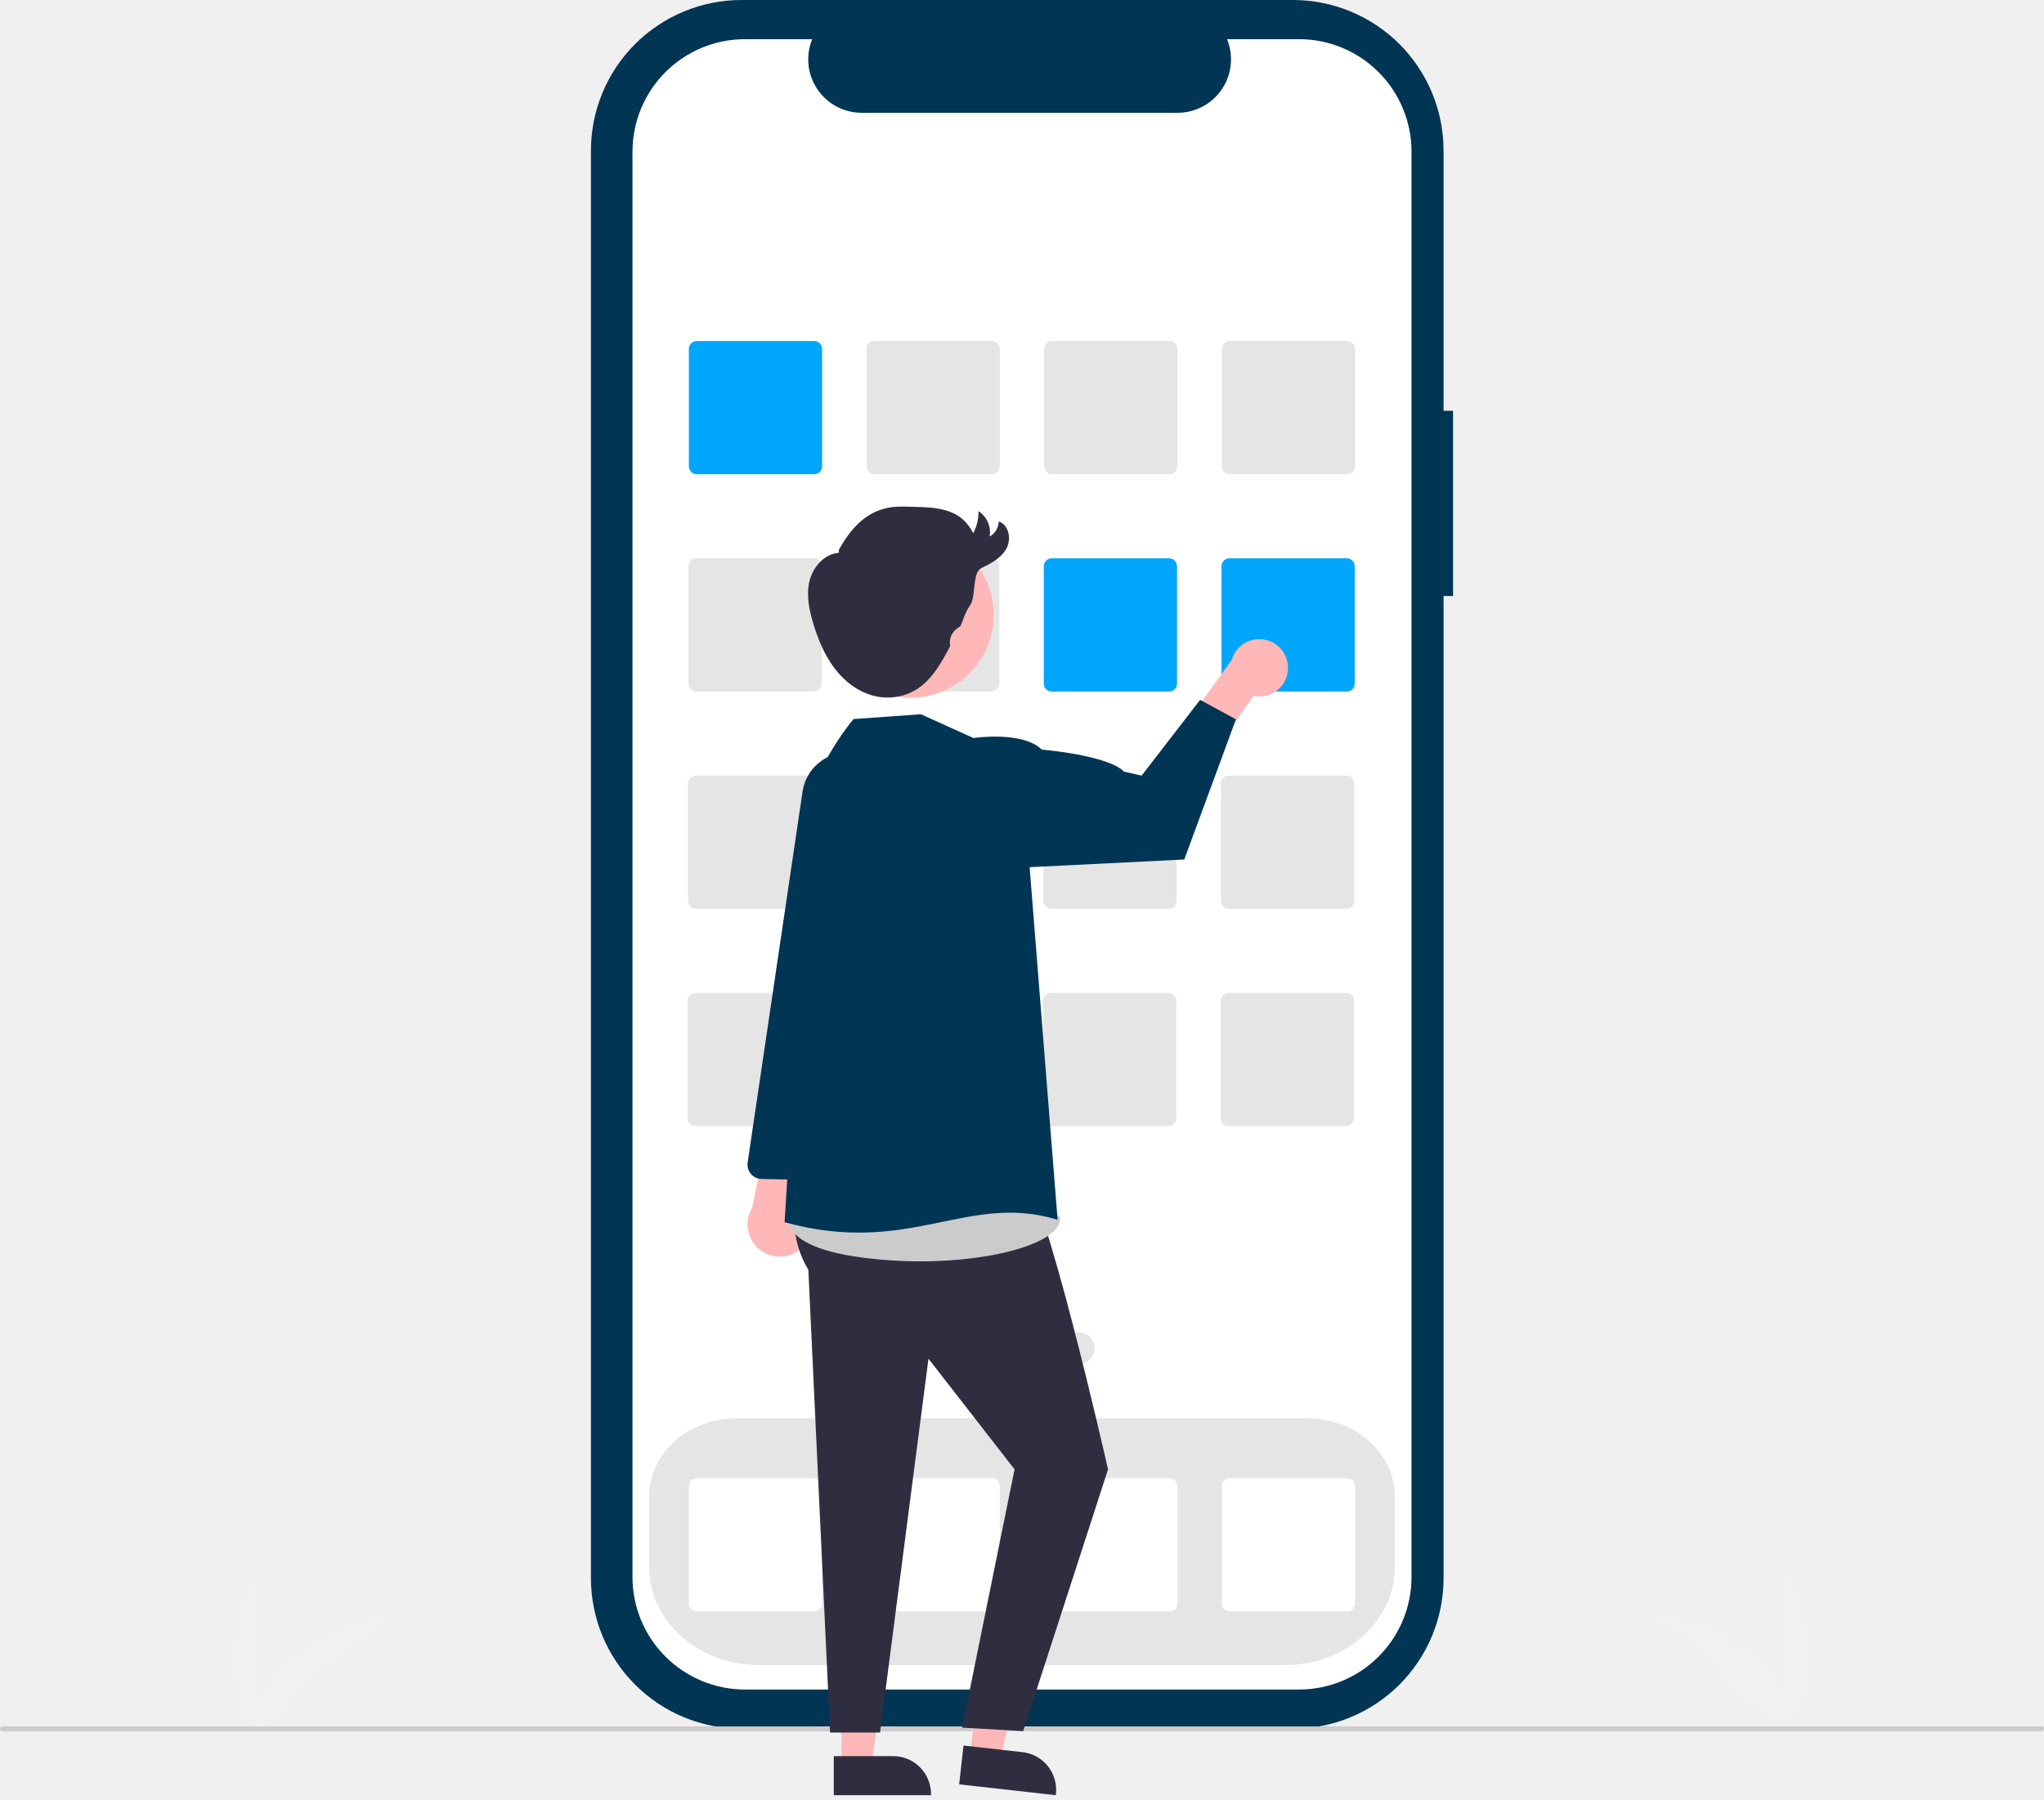
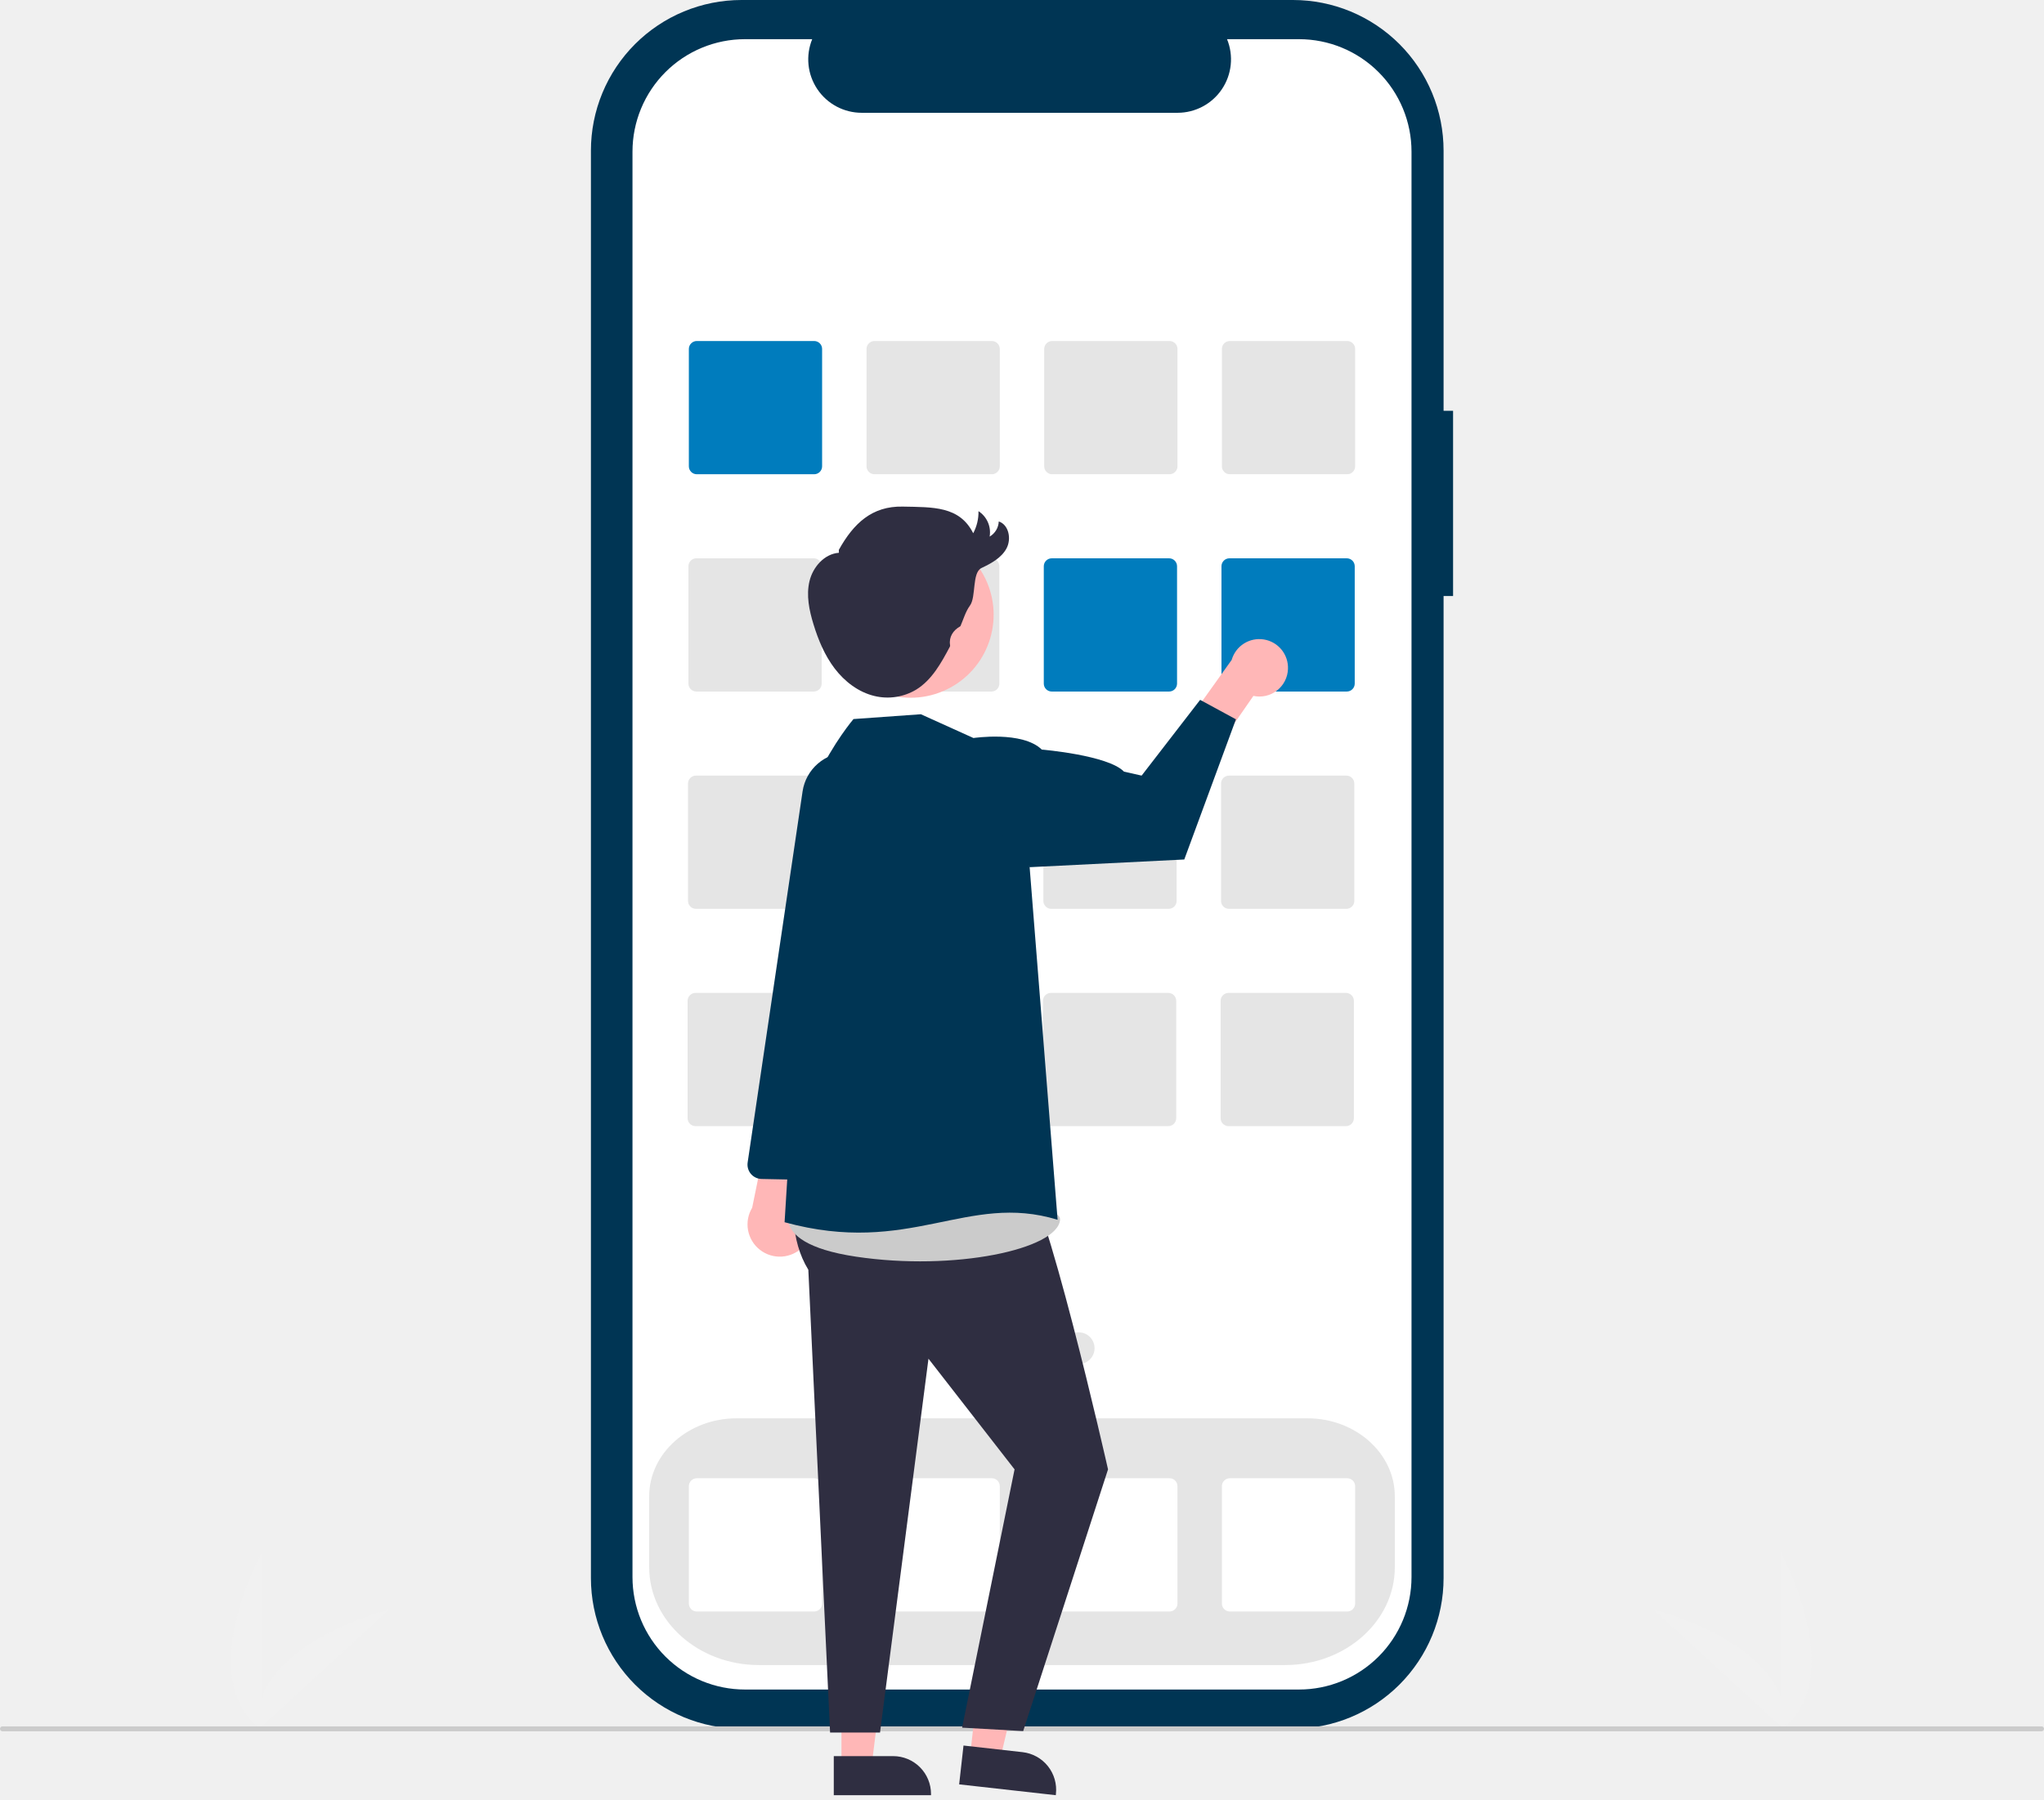
<svg xmlns="http://www.w3.org/2000/svg" width="360" height="317" viewBox="0 0 360 317" fill="none">
  <g clip-path="url(#clip0)">
    <path d="M313.636 304.796V273.458C313.636 273.458 325.849 295.676 313.636 304.796Z" fill="#F1F1F1" />
    <path d="M314.39 304.791L291.305 283.598C291.305 283.598 315.931 289.626 314.39 304.791Z" fill="#F1F1F1" />
    <path d="M46.12 304.796V273.458C46.12 273.458 33.907 295.676 46.12 304.796Z" fill="#F1F1F1" />
    <path d="M45.365 304.791L68.451 283.598C68.451 283.598 43.825 289.626 45.365 304.791Z" fill="#F1F1F1" />
    <path d="M255.923 72.368H254.25V26.53C254.25 23.046 253.564 19.596 252.23 16.377C250.897 13.159 248.943 10.234 246.48 7.77C244.016 5.307 241.091 3.353 237.873 2.019C234.654 0.686 231.204 2.84458e-06 227.72 0H130.607C127.123 -7.39569e-06 123.673 0.686 120.454 2.019C117.235 3.353 114.311 5.307 111.847 7.77C109.384 10.234 107.43 13.158 106.096 16.377C104.763 19.596 104.077 23.046 104.077 26.53V277.999C104.077 285.035 106.872 291.783 111.847 296.759C116.823 301.734 123.57 304.529 130.607 304.529H227.72C234.756 304.529 241.504 301.734 246.479 296.759C251.455 291.783 254.25 285.035 254.25 277.999V104.996H255.923V72.368Z" fill="#003554" />
    <path d="M228.791 6.902H216.114C216.697 8.331 216.92 9.882 216.762 11.418C216.605 12.953 216.072 14.426 215.211 15.707C214.35 16.988 213.187 18.038 211.825 18.764C210.463 19.49 208.943 19.87 207.399 19.87H151.764C150.221 19.87 148.701 19.49 147.339 18.764C145.976 18.038 144.814 16.988 143.953 15.707C143.092 14.426 142.559 12.953 142.401 11.418C142.244 9.882 142.466 8.331 143.049 6.902H131.209C125.955 6.902 120.916 8.989 117.2 12.705C113.485 16.42 111.397 21.46 111.397 26.714V277.815C111.397 280.417 111.91 282.993 112.905 285.397C113.901 287.8 115.36 289.984 117.2 291.824C119.04 293.664 121.224 295.123 123.628 296.119C126.031 297.114 128.608 297.627 131.209 297.627H228.791C231.392 297.627 233.969 297.114 236.372 296.119C238.776 295.123 240.96 293.664 242.8 291.824C244.64 289.984 246.099 287.8 247.095 285.397C248.09 282.993 248.603 280.417 248.603 277.815V277.815V26.714C248.603 24.112 248.09 21.536 247.095 19.132C246.099 16.729 244.64 14.545 242.8 12.705C240.96 10.865 238.776 9.406 236.372 8.41C233.969 7.415 231.392 6.902 228.791 6.902Z" fill="white" />
    <path d="M226.346 293.315H133.654C123.003 293.315 114.338 285.582 114.338 276.075V263.594C114.338 256.017 121.239 249.853 129.721 249.853H230.279C238.761 249.853 245.662 256.017 245.662 263.594V276.075C245.662 285.582 236.997 293.315 226.346 293.315Z" fill="#E5E5E5" />
-     <path d="M143.398 83.543H122.721C122.351 83.543 121.996 83.395 121.734 83.133C121.472 82.871 121.325 82.516 121.324 82.146V61.47C121.325 61.099 121.472 60.744 121.734 60.482C121.996 60.221 122.351 60.073 122.721 60.073H143.398C143.768 60.073 144.123 60.221 144.385 60.482C144.647 60.744 144.794 61.099 144.795 61.47V82.146C144.794 82.516 144.647 82.871 144.385 83.133C144.123 83.395 143.768 83.543 143.398 83.543V83.543Z" fill="#00A6FB" />
+     <path d="M143.398 83.543H122.721C122.351 83.543 121.996 83.395 121.734 83.133C121.472 82.871 121.325 82.516 121.324 82.146V61.47C121.325 61.099 121.472 60.744 121.734 60.482C121.996 60.221 122.351 60.073 122.721 60.073H143.398C143.768 60.073 144.123 60.221 144.385 60.482C144.647 60.744 144.794 61.099 144.795 61.47V82.146C144.794 82.516 144.647 82.871 144.385 83.133C144.123 83.395 143.768 83.543 143.398 83.543V83.543Z" fill="#007cbd" />
    <path d="M174.691 83.543H154.015C153.645 83.543 153.29 83.395 153.028 83.133C152.766 82.871 152.618 82.516 152.618 82.146V61.47C152.618 61.099 152.766 60.744 153.028 60.482C153.29 60.221 153.645 60.073 154.015 60.073H174.691C175.062 60.073 175.417 60.221 175.679 60.482C175.941 60.744 176.088 61.099 176.088 61.47V82.146C176.088 82.516 175.941 82.871 175.679 83.133C175.417 83.395 175.062 83.543 174.691 83.543V83.543Z" fill="#E5E5E5" />
    <path d="M205.985 83.543H185.309C184.938 83.543 184.583 83.395 184.321 83.133C184.059 82.871 183.912 82.516 183.912 82.146V61.47C183.912 61.099 184.059 60.744 184.321 60.482C184.583 60.221 184.938 60.073 185.309 60.073H205.985C206.355 60.073 206.71 60.221 206.972 60.482C207.234 60.744 207.382 61.099 207.382 61.47V82.146C207.382 82.516 207.234 82.871 206.972 83.133C206.71 83.395 206.355 83.543 205.985 83.543V83.543Z" fill="#E5E5E5" />
    <path d="M237.279 83.543H216.602C216.232 83.543 215.877 83.395 215.615 83.133C215.353 82.871 215.206 82.516 215.205 82.146V61.47C215.206 61.099 215.353 60.744 215.615 60.482C215.877 60.221 216.232 60.073 216.602 60.073H237.279C237.649 60.073 238.004 60.221 238.266 60.482C238.528 60.744 238.675 61.099 238.676 61.47V82.146C238.675 82.516 238.528 82.871 238.266 83.133C238.004 83.395 237.649 83.543 237.279 83.543V83.543Z" fill="#E5E5E5" />
    <path d="M143.324 121.822H122.647C122.277 121.821 121.922 121.674 121.66 121.412C121.398 121.15 121.251 120.795 121.25 120.425V99.749C121.251 99.378 121.398 99.023 121.66 98.761C121.922 98.499 122.277 98.352 122.647 98.352H143.324C143.694 98.352 144.049 98.499 144.311 98.761C144.573 99.023 144.72 99.378 144.721 99.749V120.425C144.72 120.795 144.573 121.15 144.311 121.412C144.049 121.674 143.694 121.821 143.324 121.822Z" fill="#E5E5E5" />
    <path d="M174.617 121.822H153.941C153.571 121.821 153.216 121.674 152.954 121.412C152.692 121.15 152.545 120.795 152.544 120.425V99.749C152.545 99.378 152.692 99.023 152.954 98.761C153.216 98.499 153.571 98.352 153.941 98.352H174.617C174.988 98.352 175.343 98.499 175.605 98.761C175.867 99.023 176.014 99.378 176.014 99.749V120.425C176.014 120.795 175.867 121.15 175.605 121.412C175.343 121.674 174.988 121.821 174.617 121.822V121.822Z" fill="#E5E5E5" />
-     <path d="M205.911 121.822H185.235C184.864 121.821 184.509 121.674 184.247 121.412C183.985 121.15 183.838 120.795 183.838 120.425V99.749C183.838 99.378 183.985 99.023 184.247 98.761C184.509 98.499 184.864 98.352 185.235 98.352H205.911C206.281 98.352 206.636 98.499 206.898 98.761C207.16 99.023 207.308 99.378 207.308 99.749V120.425C207.308 120.795 207.16 121.15 206.898 121.412C206.636 121.674 206.281 121.821 205.911 121.822V121.822Z" fill="#00A6FB" />
-     <path d="M237.205 121.822H216.528C216.158 121.821 215.803 121.674 215.541 121.412C215.279 121.15 215.132 120.795 215.131 120.425V99.749C215.132 99.378 215.279 99.023 215.541 98.761C215.803 98.499 216.158 98.352 216.528 98.352H237.205C237.575 98.352 237.93 98.499 238.192 98.761C238.454 99.023 238.601 99.378 238.602 99.749V120.425C238.601 120.795 238.454 121.15 238.192 121.412C237.93 121.674 237.575 121.821 237.205 121.822V121.822Z" fill="#00A6FB" />
+     <path d="M205.911 121.822H185.235C184.864 121.821 184.509 121.674 184.247 121.412C183.985 121.15 183.838 120.795 183.838 120.425V99.749C183.838 99.378 183.985 99.023 184.247 98.761C184.509 98.499 184.864 98.352 185.235 98.352H205.911C206.281 98.352 206.636 98.499 206.898 98.761C207.16 99.023 207.308 99.378 207.308 99.749V120.425C207.308 120.795 207.16 121.15 206.898 121.412C206.636 121.674 206.281 121.821 205.911 121.822V121.822Z" fill="#007cbd" />
+     <path d="M237.205 121.822H216.528C216.158 121.821 215.803 121.674 215.541 121.412C215.279 121.15 215.132 120.795 215.131 120.425V99.749C215.132 99.378 215.279 99.023 215.541 98.761C215.803 98.499 216.158 98.352 216.528 98.352H237.205C237.575 98.352 237.93 98.499 238.192 98.761C238.454 99.023 238.601 99.378 238.602 99.749V120.425C238.601 120.795 238.454 121.15 238.192 121.412C237.93 121.674 237.575 121.821 237.205 121.822V121.822Z" fill="#007cbd" />
    <path d="M143.25 160.101H122.573C122.203 160.1 121.848 159.953 121.586 159.691C121.324 159.429 121.177 159.074 121.176 158.704V138.027C121.177 137.657 121.324 137.302 121.586 137.04C121.848 136.778 122.203 136.631 122.573 136.63H143.25C143.62 136.631 143.975 136.778 144.237 137.04C144.499 137.302 144.646 137.657 144.647 138.027V158.704C144.646 159.074 144.499 159.429 144.237 159.691C143.975 159.953 143.62 160.1 143.25 160.101V160.101Z" fill="#E5E5E5" />
    <path d="M174.543 160.101H153.867C153.497 160.1 153.142 159.953 152.88 159.691C152.618 159.429 152.471 159.074 152.47 158.704V138.027C152.471 137.657 152.618 137.302 152.88 137.04C153.142 136.778 153.497 136.631 153.867 136.63H174.543C174.914 136.631 175.269 136.778 175.531 137.04C175.793 137.302 175.94 137.657 175.94 138.027V158.704C175.94 159.074 175.793 159.429 175.531 159.691C175.269 159.953 174.914 160.1 174.543 160.101V160.101Z" fill="#E5E5E5" />
    <path d="M205.837 160.101H185.161C184.79 160.1 184.435 159.953 184.173 159.691C183.912 159.429 183.764 159.074 183.764 158.704V138.027C183.764 137.657 183.912 137.302 184.173 137.04C184.435 136.778 184.79 136.631 185.161 136.63H205.837C206.207 136.631 206.562 136.778 206.824 137.04C207.086 137.302 207.234 137.657 207.234 138.027V158.704C207.234 159.074 207.086 159.429 206.824 159.691C206.562 159.953 206.207 160.1 205.837 160.101V160.101Z" fill="#E5E5E5" />
    <path d="M237.131 160.101H216.455C216.084 160.1 215.729 159.953 215.467 159.691C215.205 159.429 215.058 159.074 215.057 158.704V138.027C215.058 137.657 215.205 137.302 215.467 137.04C215.729 136.778 216.084 136.631 216.455 136.63H237.131C237.501 136.631 237.856 136.778 238.118 137.04C238.38 137.302 238.527 137.657 238.528 138.027V158.704C238.527 159.074 238.38 159.429 238.118 159.691C237.856 159.953 237.501 160.1 237.131 160.101V160.101Z" fill="#E5E5E5" />
    <path d="M143.176 198.38H122.5C122.129 198.379 121.774 198.232 121.512 197.97C121.25 197.708 121.103 197.353 121.103 196.982V176.306C121.103 175.936 121.25 175.581 121.512 175.319C121.774 175.057 122.129 174.91 122.5 174.909H143.176C143.546 174.91 143.901 175.057 144.163 175.319C144.425 175.581 144.572 175.936 144.573 176.306V196.982C144.572 197.353 144.425 197.708 144.163 197.97C143.901 198.232 143.546 198.379 143.176 198.38V198.38Z" fill="#E5E5E5" />
    <path d="M174.469 198.38H153.793C153.423 198.379 153.068 198.232 152.806 197.97C152.544 197.708 152.397 197.353 152.396 196.982V176.306C152.397 175.936 152.544 175.581 152.806 175.319C153.068 175.057 153.423 174.91 153.793 174.909H174.469C174.84 174.91 175.195 175.057 175.457 175.319C175.719 175.581 175.866 175.936 175.866 176.306V196.982C175.866 197.353 175.719 197.708 175.457 197.97C175.195 198.232 174.84 198.379 174.469 198.38Z" fill="#E5E5E5" />
    <path d="M205.763 198.38H185.087C184.717 198.379 184.361 198.232 184.1 197.97C183.838 197.708 183.69 197.353 183.69 196.982V176.306C183.69 175.936 183.838 175.581 184.1 175.319C184.361 175.057 184.717 174.91 185.087 174.909H205.763C206.133 174.91 206.489 175.057 206.75 175.319C207.012 175.581 207.16 175.936 207.16 176.306V196.982C207.16 197.353 207.012 197.708 206.751 197.97C206.489 198.232 206.133 198.379 205.763 198.38Z" fill="#E5E5E5" />
    <path d="M237.057 198.38H216.381C216.01 198.379 215.655 198.232 215.393 197.97C215.131 197.708 214.984 197.353 214.984 196.982V176.306C214.984 175.936 215.131 175.581 215.393 175.319C215.655 175.057 216.01 174.91 216.381 174.909H237.057C237.427 174.91 237.782 175.057 238.044 175.319C238.306 175.581 238.453 175.936 238.454 176.306V196.982C238.453 197.353 238.306 197.708 238.044 197.97C237.782 198.232 237.427 198.379 237.057 198.38V198.38Z" fill="#E5E5E5" />
    <path d="M143.398 283.878H122.721C122.351 283.878 121.996 283.73 121.734 283.469C121.472 283.207 121.325 282.852 121.324 282.481V261.805C121.325 261.435 121.472 261.08 121.734 260.818C121.996 260.556 122.351 260.408 122.721 260.408H143.398C143.768 260.408 144.123 260.556 144.385 260.818C144.647 261.08 144.794 261.435 144.795 261.805V282.481C144.794 282.852 144.647 283.207 144.385 283.469C144.123 283.73 143.768 283.878 143.398 283.878Z" fill="white" />
    <path d="M174.691 283.878H154.015C153.645 283.878 153.29 283.73 153.028 283.469C152.766 283.207 152.618 282.852 152.618 282.481V261.805C152.618 261.435 152.766 261.08 153.028 260.818C153.29 260.556 153.645 260.408 154.015 260.408H174.691C175.062 260.408 175.417 260.556 175.679 260.818C175.941 261.08 176.088 261.435 176.088 261.805V282.481C176.088 282.852 175.941 283.207 175.679 283.469C175.417 283.73 175.062 283.878 174.691 283.878V283.878Z" fill="white" />
    <path d="M205.985 283.878H185.309C184.938 283.878 184.583 283.73 184.321 283.469C184.059 283.207 183.912 282.852 183.912 282.481V261.805C183.912 261.435 184.059 261.08 184.321 260.818C184.583 260.556 184.938 260.408 185.309 260.408H205.985C206.355 260.408 206.71 260.556 206.972 260.818C207.234 261.08 207.382 261.435 207.382 261.805V282.481C207.382 282.852 207.234 283.207 206.972 283.469C206.71 283.73 206.355 283.878 205.985 283.878V283.878Z" fill="white" />
    <path d="M237.279 283.878H216.602C216.232 283.878 215.877 283.73 215.615 283.469C215.353 283.207 215.206 282.852 215.205 282.481V261.805C215.206 261.435 215.353 261.08 215.615 260.818C215.877 260.556 216.232 260.408 216.602 260.408H237.279C237.649 260.408 238.004 260.556 238.266 260.818C238.528 261.08 238.675 261.435 238.676 261.805V282.481C238.675 282.852 238.528 283.207 238.266 283.469C238.004 283.73 237.649 283.878 237.279 283.878Z" fill="white" />
    <path d="M169.867 240.291C171.41 240.291 172.661 239.04 172.661 237.497C172.661 235.953 171.41 234.703 169.867 234.703C168.324 234.703 167.073 235.953 167.073 237.497C167.073 239.04 168.324 240.291 169.867 240.291Z" fill="#E5E5E5" />
    <path d="M179.926 240.291C181.469 240.291 182.72 239.04 182.72 237.497C182.72 235.953 181.469 234.703 179.926 234.703C178.383 234.703 177.132 235.953 177.132 237.497C177.132 239.04 178.383 240.291 179.926 240.291Z" fill="#E5E5E5" />
    <path d="M189.985 240.291C191.528 240.291 192.779 239.04 192.779 237.497C192.779 235.953 191.528 234.703 189.985 234.703C188.442 234.703 187.191 235.953 187.191 237.497C187.191 239.04 188.442 240.291 189.985 240.291Z" fill="#E5E5E5" />
    <path d="M359.567 304.982H0.433C0.318 304.982 0.208 304.936 0.127 304.855C0.046 304.774 0 304.664 0 304.549C0 304.434 0.046 304.324 0.127 304.242C0.208 304.161 0.318 304.115 0.433 304.115H359.567C359.682 304.115 359.792 304.161 359.873 304.242C359.954 304.324 360 304.434 360 304.549C360 304.664 359.954 304.774 359.873 304.855C359.792 304.936 359.682 304.982 359.567 304.982Z" fill="#CBCBCB" />
    <path d="M141.385 219.683C141.97 219.099 142.419 218.394 142.701 217.617C142.984 216.84 143.093 216.011 143.02 215.188C142.947 214.365 142.695 213.567 142.281 212.852C141.867 212.137 141.301 211.521 140.623 211.048L146.079 191.714L136.131 194.878L132.475 212.753C131.756 213.944 131.499 215.358 131.753 216.726C132.007 218.094 132.753 219.322 133.852 220.176C134.95 221.03 136.324 221.452 137.712 221.361C139.101 221.27 140.407 220.673 141.385 219.683V219.683Z" fill="#FFB7B7" />
    <path d="M144.214 207.832C144.036 207.866 143.855 207.882 143.674 207.878L134.131 207.687C133.772 207.68 133.418 207.596 133.094 207.442C132.77 207.287 132.482 207.065 132.25 206.791C132.018 206.517 131.847 206.196 131.749 205.851C131.65 205.505 131.627 205.143 131.679 204.787L141.36 139.376C141.649 137.484 142.606 135.758 144.056 134.509C145.507 133.261 147.356 132.572 149.27 132.568C150.478 132.571 151.67 132.848 152.756 133.379C153.841 133.91 154.792 134.681 155.536 135.634C156.28 136.586 156.798 137.695 157.05 138.877C157.303 140.059 157.284 141.282 156.994 142.456L150.132 170.249L146.24 205.626C146.184 206.162 145.956 206.666 145.591 207.064C145.226 207.461 144.744 207.73 144.214 207.832V207.832Z" fill="#003554" />
    <path d="M148.204 311.092H153.515L156.042 290.607L148.203 290.607L148.204 311.092Z" fill="#FFB7B7" />
    <path d="M146.85 309.359L157.309 309.358H157.31C159.077 309.358 160.773 310.061 162.023 311.311C163.273 312.561 163.975 314.256 163.975 316.024V316.24L146.85 316.241L146.85 309.359Z" fill="#2F2E41" />
    <path d="M170.851 309.367L176.129 309.959L180.924 289.883L173.134 289.009L170.851 309.367Z" fill="#FFB7B7" />
    <path d="M169.698 307.493L180.093 308.659L180.093 308.659C181.85 308.856 183.456 309.743 184.559 311.124C185.662 312.506 186.171 314.269 185.974 316.026L185.95 316.241L168.931 314.333L169.698 307.493Z" fill="#2F2E41" />
    <path d="M143.22 197.092C143.22 197.092 135.938 213.212 142.368 223.682L146.199 305.199H154.995L163.528 239.35L178.69 258.845L169.452 304.344L180.21 304.948L195.152 258.845C195.152 258.845 183.673 208.008 179.882 206.784L177.39 195.162L143.22 197.092Z" fill="#2F2E41" />
    <path d="M139.979 211.244C139.979 211.244 133.419 218.773 150.748 221.372C168.076 223.971 186.271 220.072 186.704 214.874C187.138 209.675 139.979 211.244 139.979 211.244Z" fill="#CBCBCB" />
    <path d="M226.845 117.857C226.819 118.592 226.631 119.312 226.296 119.966C225.96 120.621 225.486 121.194 224.905 121.645C224.324 122.096 223.652 122.415 222.935 122.578C222.218 122.741 221.474 122.745 220.755 122.59L214.205 132.036L207.494 129.455L216.931 116.246C217.272 115.055 218.038 114.032 219.084 113.369C220.129 112.706 221.382 112.449 222.604 112.648C223.826 112.846 224.933 113.486 225.715 114.446C226.496 115.406 226.899 116.62 226.845 117.857V117.857Z" fill="#FFB7B7" />
    <path d="M171.45 130.01L162.189 125.821L150.323 126.669C150.323 126.669 136.019 143.394 141.65 159.422L138.185 215.307C160.278 221.372 170.322 209.997 186.271 214.874L181.345 152.764L171.45 130.01Z" fill="#003554" />
    <path d="M165.26 134.079L171.45 130.01C171.45 130.01 180.048 128.71 183.484 132.045C183.484 132.045 195.149 133.021 197.967 135.933L201.069 136.632L211.373 123.288L217.679 126.715L208.582 151.408L181.345 152.764L165.26 134.079Z" fill="#003554" />
    <path d="M167.396 121.121C174.48 117.248 177.084 108.366 173.211 101.282C169.339 94.197 160.456 91.594 153.372 95.466C146.288 99.339 143.684 108.221 147.557 115.306C151.43 122.39 160.312 124.993 167.396 121.121Z" fill="#FFB7B7" />
    <path d="M147.74 96.864C150.349 92.171 153.61 89.132 158.979 89.242C164.348 89.352 168.992 89.139 171.407 93.935C172.046 92.74 172.365 91.4 172.336 90.045C173.065 90.519 173.64 91.195 173.989 91.992C174.339 92.788 174.447 93.669 174.302 94.527C174.772 94.252 175.165 93.863 175.446 93.396C175.726 92.93 175.885 92.4 175.908 91.856C177.7 92.452 178.166 94.977 177.259 96.634C176.353 98.29 174.575 99.248 172.869 100.058C171.163 100.868 171.95 105.15 170.836 106.675C170.059 107.739 169.703 109.044 169.179 110.253C169.157 110.301 169.12 110.34 169.073 110.364C167.872 111.033 167.114 112.23 167.326 113.589C167.351 113.691 167.345 113.798 167.309 113.896C165.788 116.761 164.147 119.759 161.39 121.468C159.179 122.804 156.529 123.213 154.018 122.608C151.2 121.934 148.765 120.066 147.008 117.762C145.252 115.459 144.122 112.736 143.273 109.966C142.52 107.51 141.973 104.883 142.57 102.383C143.167 99.884 145.189 97.569 147.752 97.376" fill="#2F2E41" />
  </g>
  <defs>
    <clipPath id="clip0">
      <rect width="360" height="316.241" fill="white" />
    </clipPath>
  </defs>
</svg>
